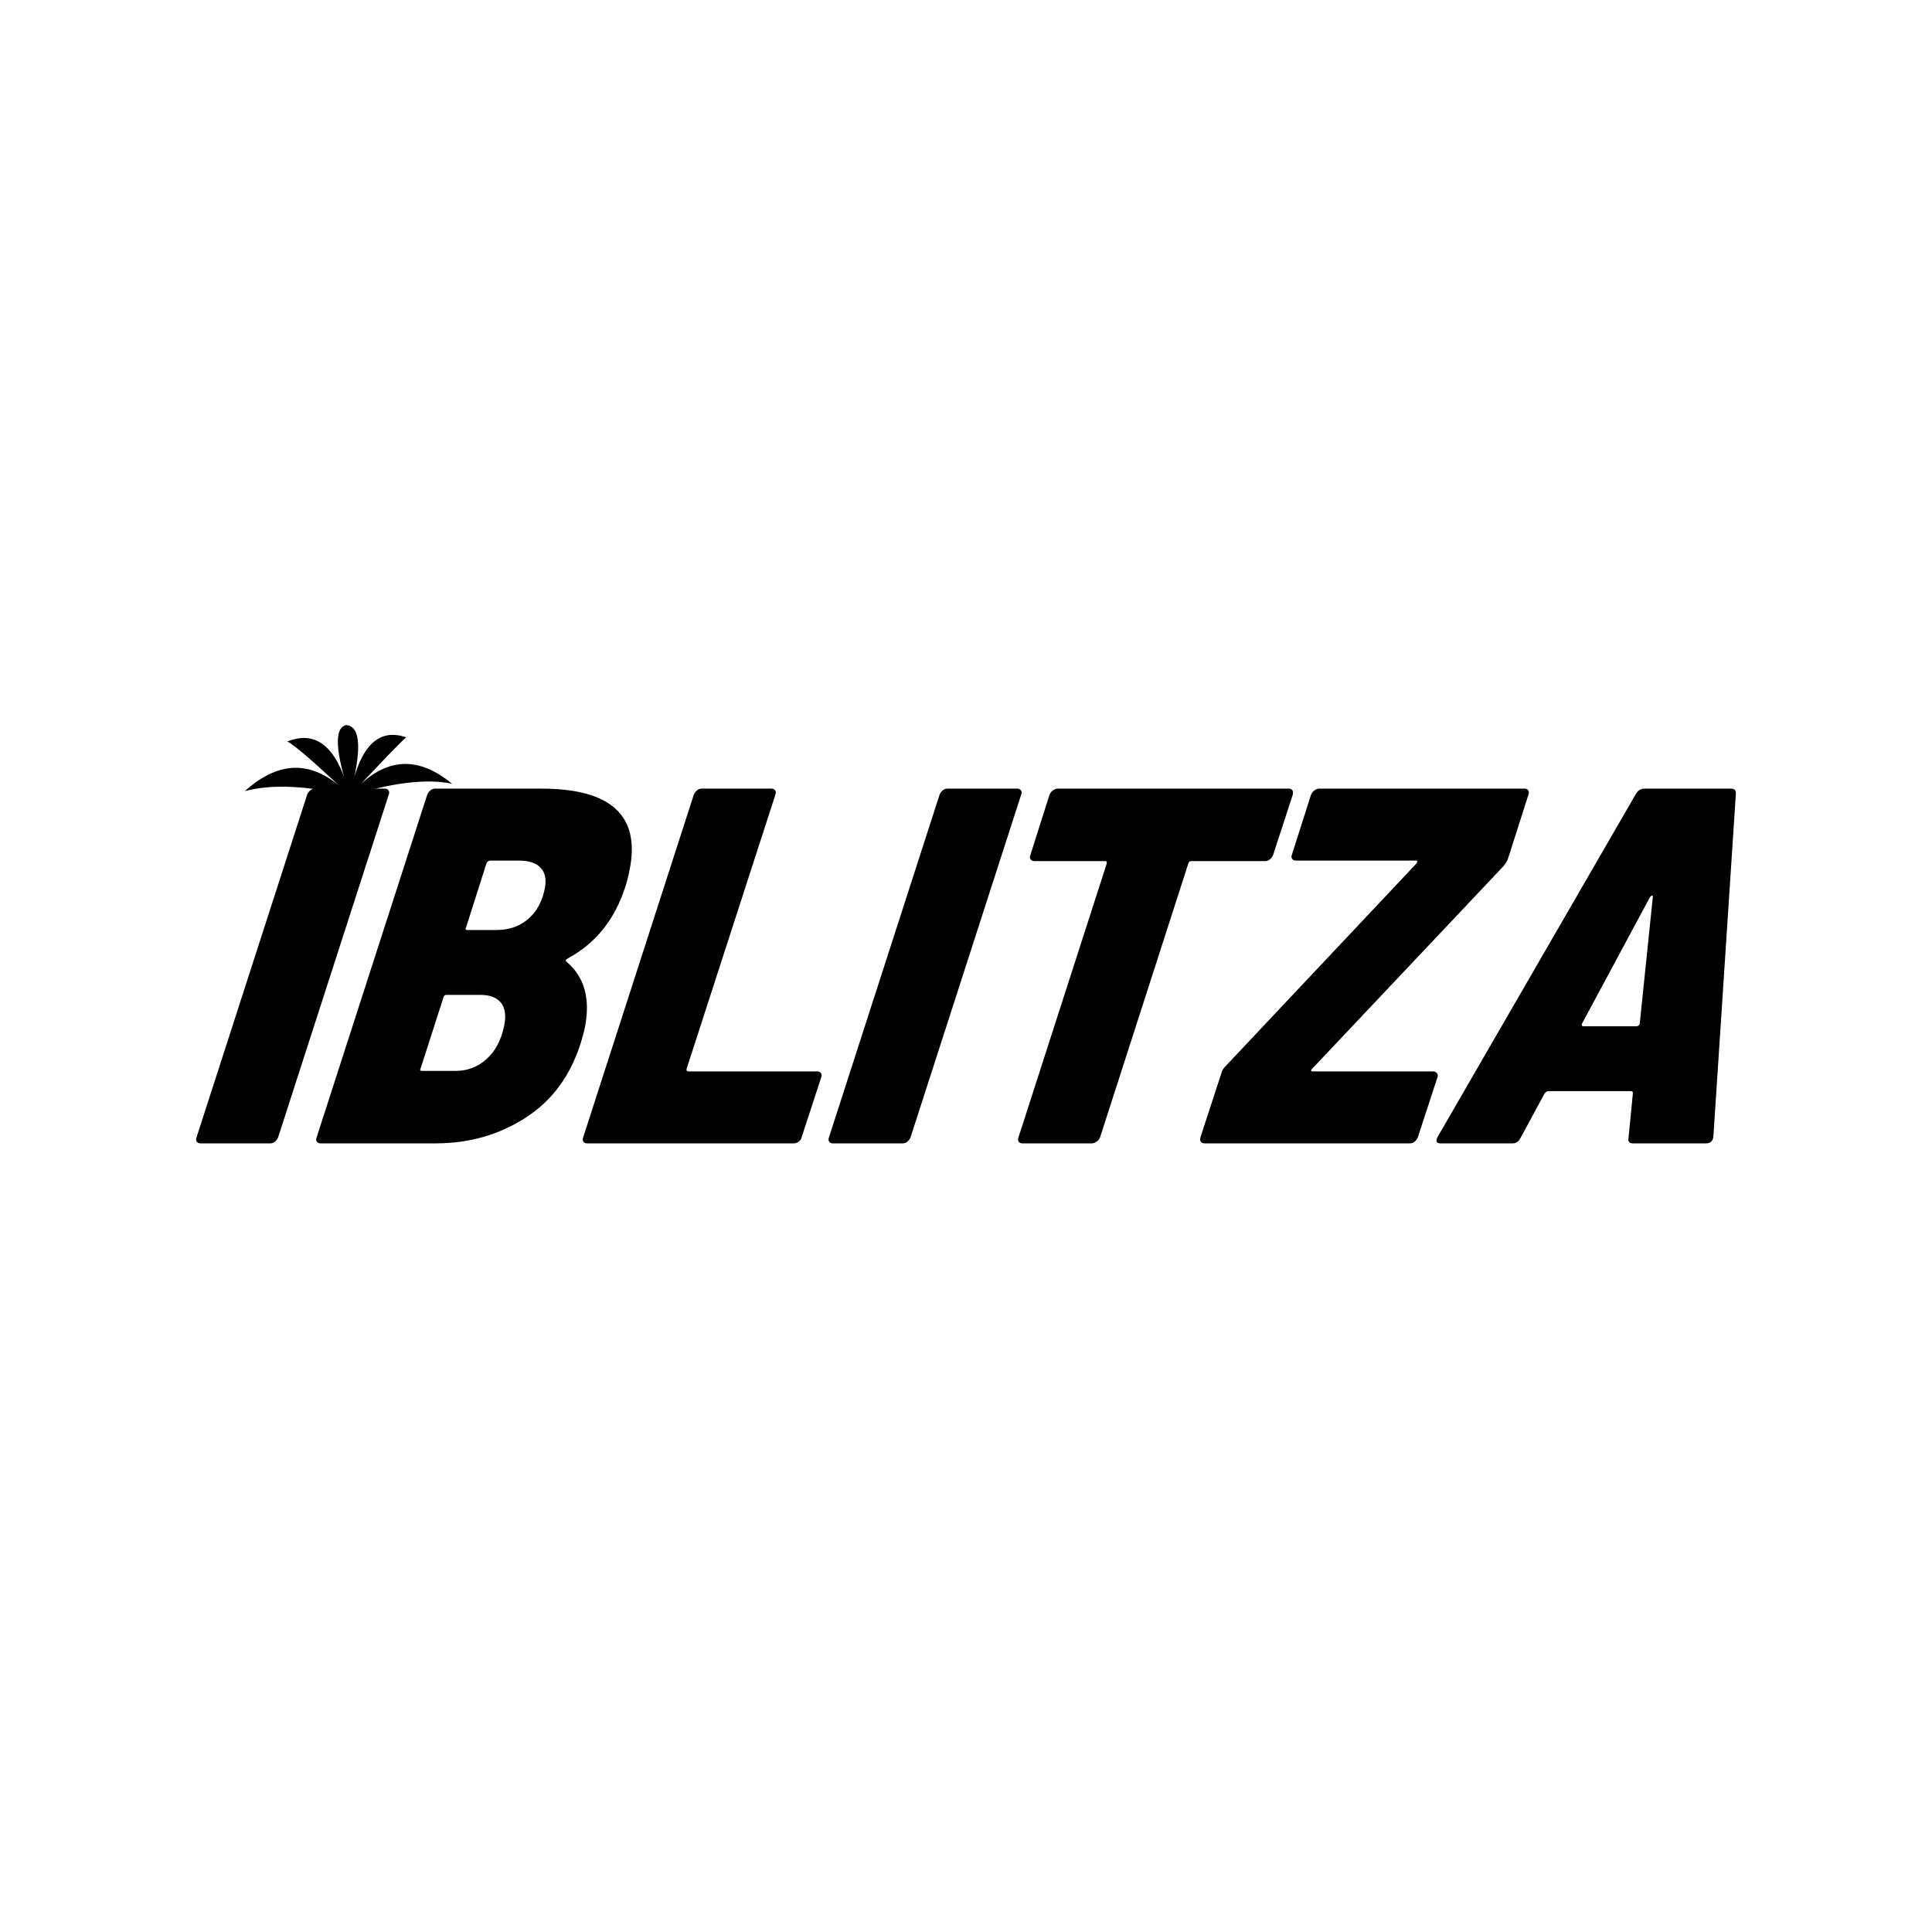
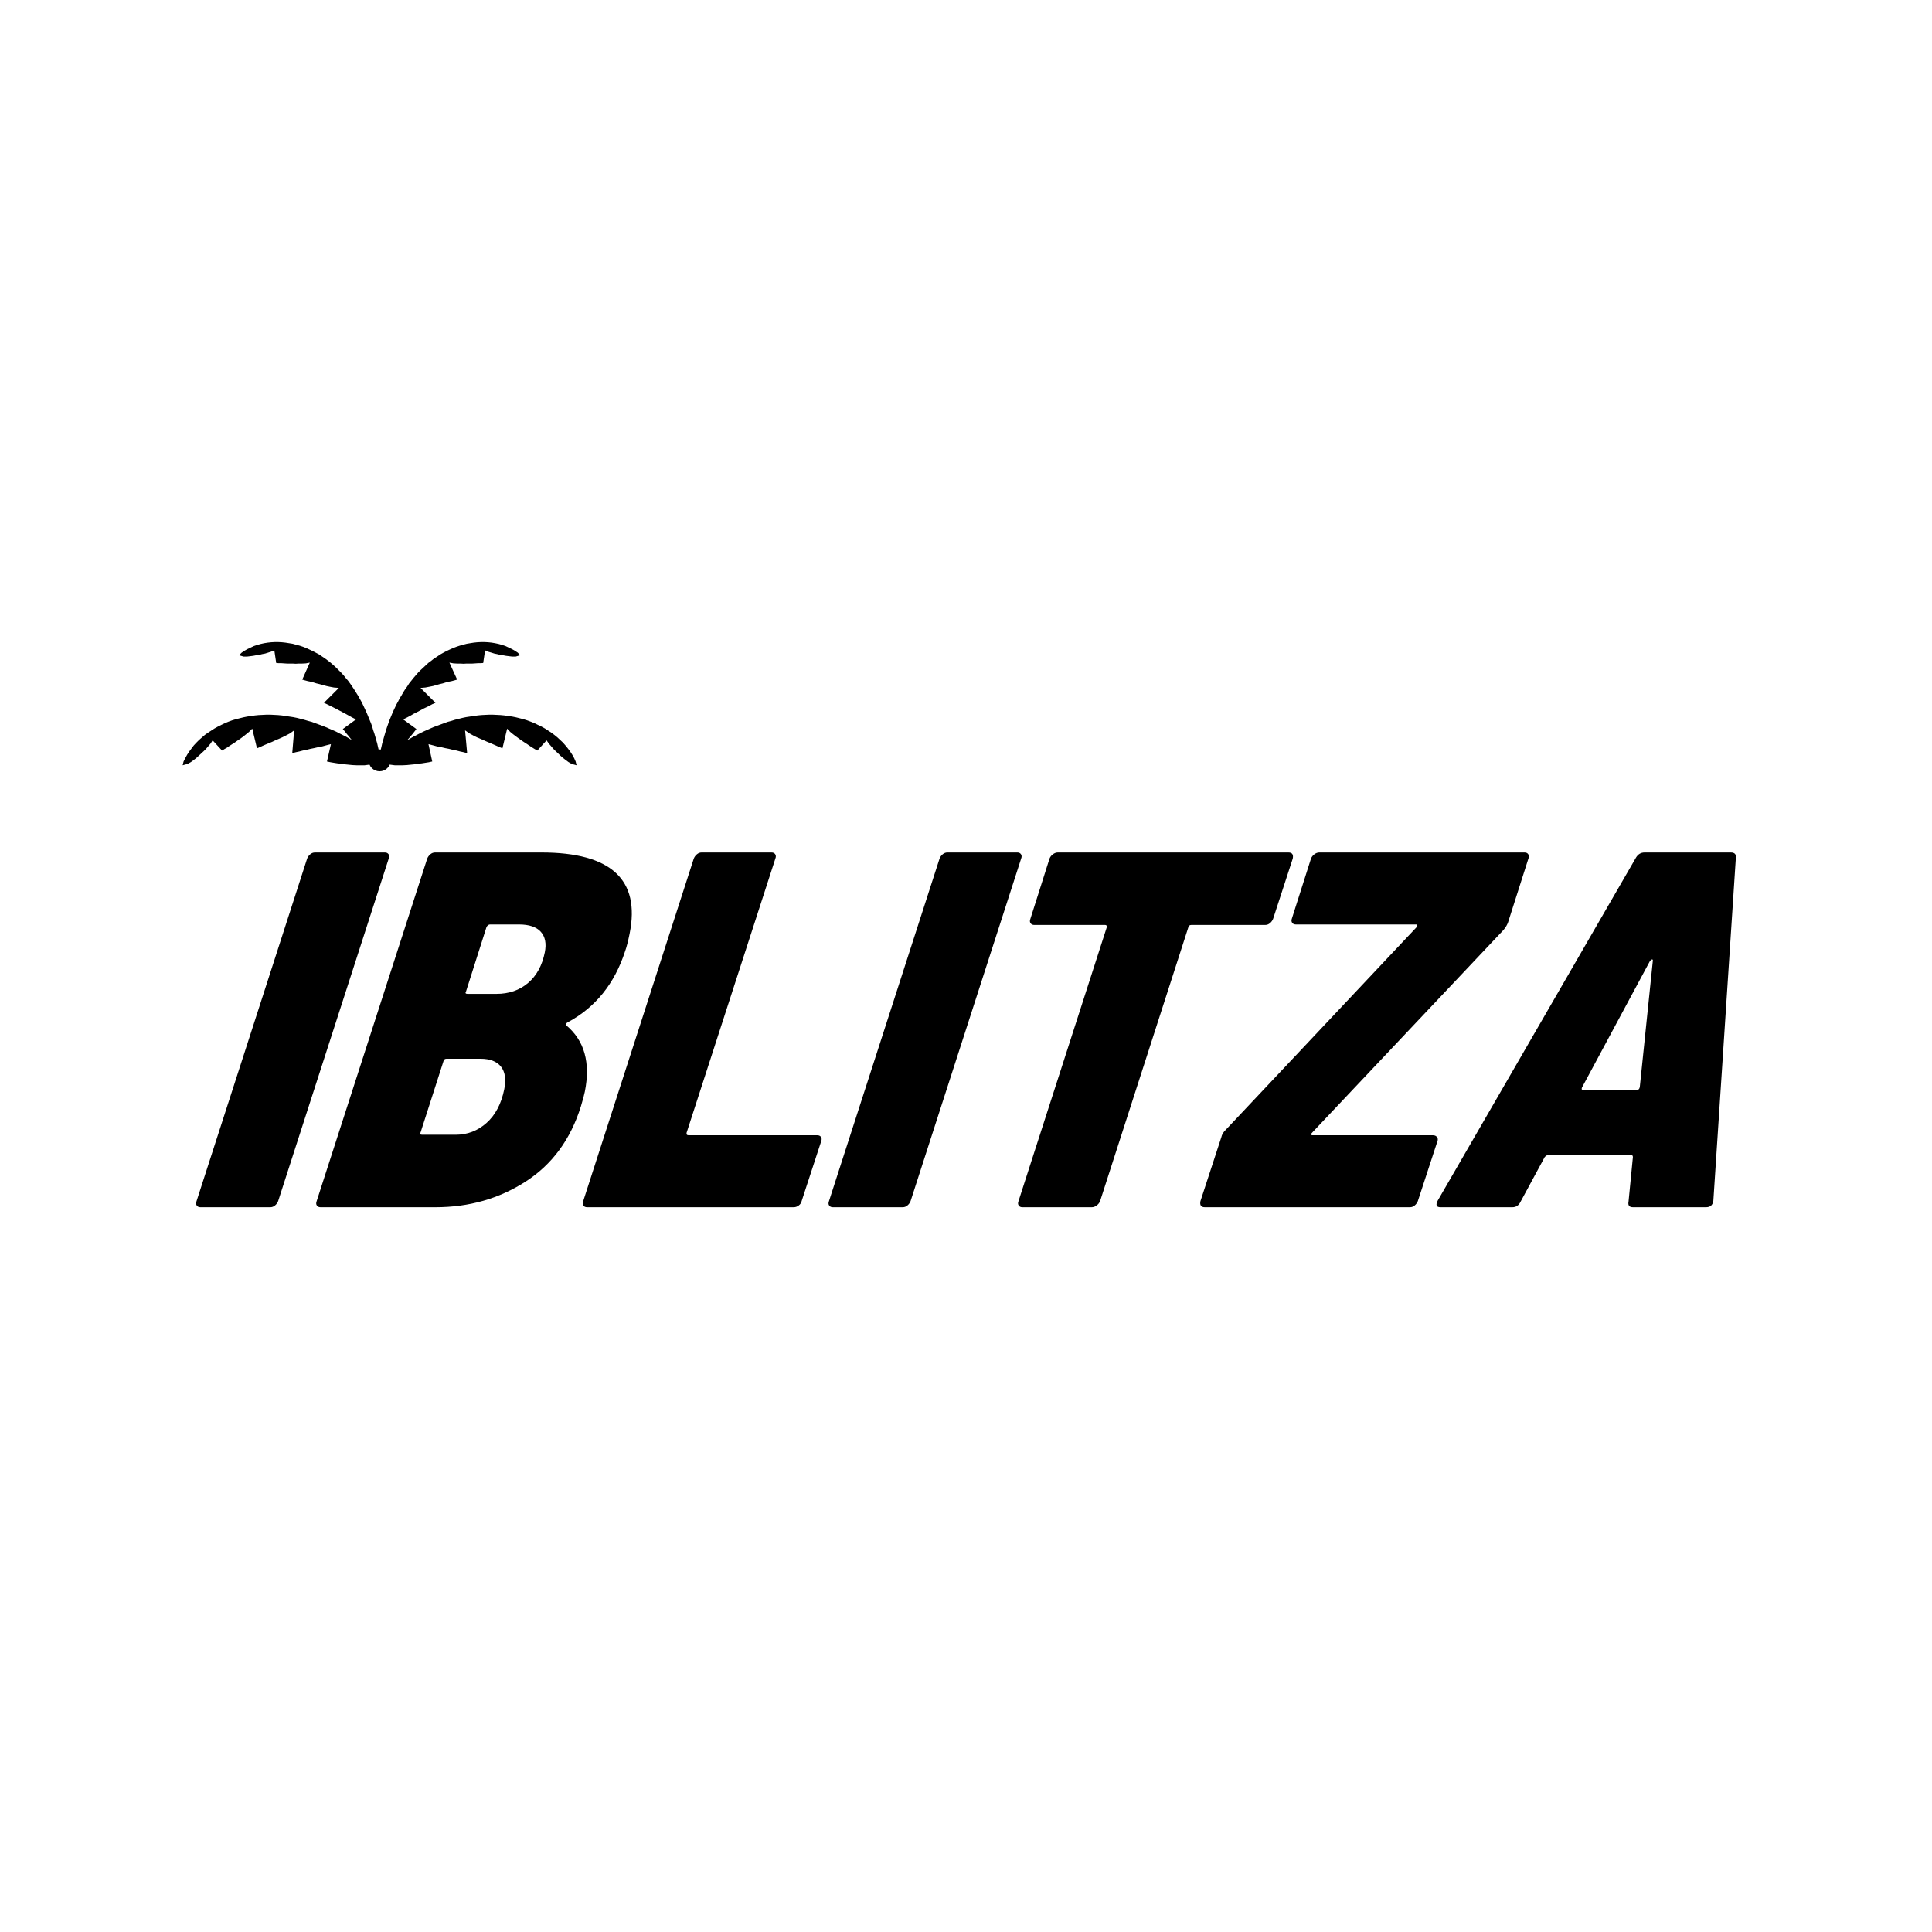
<svg xmlns="http://www.w3.org/2000/svg" viewBox="0 0 1024 1024" width="1024" height="1024">
  <defs />
  <rect width="1024" height="1024" fill="#ffffff" />
-   <path d="M185.4,421.8 Q195.1,385.5 183.6,384.3 Q173.7,386.2 185.4,421.8Z M185.4,421.8 Q211.0,394.4 215.3,390.8 Q192.8,383.0 185.4,421.8Z M185.4,421.8 Q219.6,411.2 239.6,415.4 Q210.8,391.6 185.4,421.8Z M185.4,421.8 Q175.9,383.6 152.3,393.0 Q158.5,396.2 185.4,421.8Z M185.4,421.8 Q158.5,393.4 129.8,419.3 Q151.2,413.6 185.4,421.8Z" fill="#000000" />
-   <path d="M104.18 602.78 162.79 421.22Q163.33 419.87 164.45 418.93Q165.58 417.99 166.92 417.99H203.99Q205.33 417.99 205.95 418.93Q206.57 419.87 206.03 421.22L147.42 602.78Q146.89 604.13 145.76 605.07Q144.63 606.01 143.29 606.01H106.22Q104.88 606.01 104.26 605.07Q103.64 604.13 104.18 602.78ZM230.85 606.01H169.88Q168.54 606.01 167.92 605.07Q167.30 604.13 167.84 602.78L226.44 421.22Q226.98 419.87 228.11 418.93Q229.24 417.99 230.58 417.99H286.98Q342.31 417.99 333.72 460.97Q332.48 467.15 331.30 470.37Q322.92 496.15 300.95 507.97Q299.45 508.78 300.09 509.58Q314.59 521.67 309.97 544.77Q309.49 547.19 307.88 552.56Q299.66 578.88 278.55 592.44Q257.44 606.01 230.85 606.01ZM257.87 457.48 247.02 491.59Q246.21 492.93 247.82 492.93H263.13Q273.07 492.93 279.87 487.16Q286.66 481.38 288.76 470.91Q290.15 463.92 286.63 460.03Q283.12 456.13 275.06 456.13H259.75Q258.67 456.13 257.87 457.48ZM267.27 543.42Q268.83 535.64 265.50 531.47Q262.17 527.31 254.65 527.31H236.65Q235.31 527.31 235.04 528.65L222.95 566.25Q222.15 567.60 223.76 567.60H241.48Q250.88 567.60 257.92 561.29Q264.96 554.97 267.27 543.42ZM309.11 602.78 367.72 421.22Q368.26 419.87 369.39 418.93Q370.51 417.99 371.86 417.99H408.92Q410.27 417.99 410.88 418.93Q411.50 419.87 410.96 421.22L363.91 566.52Q363.64 567.87 364.98 567.87H433.20Q434.55 567.87 435.16 568.81Q435.78 569.75 435.24 571.09L424.88 602.78Q424.61 604.13 423.35 605.07Q422.08 606.01 420.74 606.01H311.16Q309.81 606.01 309.20 605.07Q308.58 604.13 309.11 602.78ZM439.38 602.78 497.99 421.22Q498.52 419.87 499.65 418.93Q500.78 417.99 502.12 417.99H539.19Q540.53 417.99 541.15 418.93Q541.77 419.87 541.23 421.22L482.62 602.78Q482.09 604.13 480.96 605.07Q479.83 606.01 478.49 606.01H441.42Q440.08 606.01 439.46 605.07Q438.84 604.13 439.38 602.78ZM685.19 421.22 674.77 453.18Q674.23 454.52 673.11 455.46Q671.98 456.40 670.63 456.40H631.42Q630.08 456.40 629.81 457.75L583.07 602.78Q582.54 604.13 581.28 605.07Q580.01 606.01 578.67 606.01H541.87Q540.53 606.01 539.91 605.07Q539.29 604.13 539.83 602.78L586.57 457.75Q586.83 456.40 585.76 456.40H548.16Q546.82 456.40 546.20 455.46Q545.58 454.52 546.12 453.18L556.27 421.22Q556.81 419.87 558.07 418.93Q559.33 417.99 560.67 417.99H682.88Q685.84 417.99 685.19 421.22ZM636.26 602.78 647.32 568.94Q647.75 566.79 649.74 564.91L750.67 457.75Q751.80 456.13 750.46 456.13H686.80Q685.46 456.13 684.84 455.19Q684.23 454.25 684.76 452.91L694.86 421.22Q695.40 419.87 696.66 418.93Q697.92 417.99 699.27 417.99H808.04Q809.39 417.99 810.00 418.93Q810.62 419.87 810.09 421.22L799.29 455.06Q798.64 456.94 796.87 459.09L695.67 566.25Q694.00 567.87 695.88 567.87H759.54Q760.88 567.87 761.63 568.81Q762.38 569.75 761.85 571.09L751.48 602.78Q750.94 604.13 749.81 605.07Q748.69 606.01 747.34 606.01H638.57Q635.61 606.01 636.26 602.78ZM863.16 603.05 865.47 579.42Q865.41 578.34 864.61 578.34H820.56Q819.75 578.34 818.73 579.42L805.95 603.05Q804.55 606.01 801.60 606.01H763.46Q760.24 606.01 762.01 602.51L867.13 420.68Q868.75 417.99 871.70 417.99H917.36Q920.31 417.99 920.05 420.68L908.12 602.51L908.01 603.05Q907.42 606.01 904.20 606.01H865.52Q862.57 606.01 863.16 603.05ZM839.52 543.96H867.19Q868.80 543.96 869.12 542.35L876.00 475.74Q876.21 474.67 875.67 474.67Q875.14 474.67 874.39 475.74L838.45 542.62Q837.91 543.96 839.52 543.96Z" fill="#000000" />
+   <g fill="#000000">
+     <path d="M201.2,403.0 L202.6,401.3 L204.1,400.1 L205.7,398.9 L207.3,397.8 L208.9,396.6 L210.5,395.6 L212.2,394.5 L213.9,393.5 L215.6,392.5 L217.3,391.5 L219.0,390.5 L220.8,389.6 L222.5,388.7 L224.3,387.8 L226.1,387.0 L227.9,386.2 L229.7,385.4 L231.6,384.7 L233.5,384.0 L235.4,383.3 L237.3,382.6 L239.2,382.1 L241.1,381.5 L243.1,381.0 L245.1,380.5 L247.0,380.1 L249.0,379.8 L251.1,379.5 L253.1,379.2 L255.1,379.0 L257.1,378.9 L259.2,378.8 L261.2,378.8 L263.3,378.9 L265.3,379.0 L267.4,379.2 L269.4,379.5 L271.5,379.8 L273.5,380.2 L275.5,380.7 L277.5,381.2 L279.4,381.8 L281.3,382.5 L283.3,383.3 L285.1,384.2 L287.0,385.1 L288.8,386.1 L290.5,387.2 L292.2,388.3 L293.8,389.5 L295.4,390.8 L296.9,392.2 L298.4,393.6 L299.7,395.1 L301.0,396.7 L302.2,398.3 L303.3,400.0 L304.3,401.8 L305.1,403.6 L305.6,405.6 L305.6,405.6 L303.0,404.9 L301.3,403.9 L299.8,402.8 L298.4,401.7 L297.0,400.5 L295.8,399.3 L294.5,398.1 L293.3,396.9 L292.1,395.5 L290.9,394.1 L289.7,392.4 L284.8,397.8 L283.4,397.0 L282.1,396.2 L280.7,395.3 L279.4,394.4 L278.0,393.5 L276.5,392.5 L275.1,391.5 L273.6,390.4 L272.0,389.2 L270.4,387.9 L268.8,386.2 L266.3,396.6 L264.8,396.0 L263.2,395.3 L261.6,394.6 L260.0,393.9 L258.3,393.2 L256.5,392.4 L254.7,391.6 L252.8,390.8 L250.8,389.8 L248.8,388.7 L246.5,387.1 L247.6,399.2 L245.8,398.7 L243.9,398.3 L242.0,397.8 L240.0,397.4 L238.0,396.9 L235.9,396.5 L233.8,396.0 L231.6,395.6 L229.4,395.0 L227.1,394.4 L229.1,403.6 L227.3,404.0 L225.4,404.3 L223.5,404.6 L221.6,404.8 L219.6,405.1 L217.6,405.3 L215.6,405.5 L213.5,405.6 L211.4,405.6 L209.2,405.6 L206.9,405.3 L204.4,404.8 L201.2,403.0Z M201.2,403.0 L201.2,401.0 L201.4,399.2 L201.8,397.4 L202.2,395.7 L202.6,393.9 L203.1,392.2 L203.6,390.4 L204.1,388.7 L204.6,387.0 L205.2,385.2 L205.8,383.5 L206.4,381.8 L207.1,380.1 L207.8,378.4 L208.5,376.8 L209.3,375.1 L210.1,373.4 L211.0,371.8 L211.8,370.2 L212.8,368.6 L213.7,367.0 L214.7,365.4 L215.8,363.9 L216.8,362.3 L218.0,360.8 L219.1,359.4 L220.4,357.9 L221.6,356.5 L222.9,355.2 L224.3,353.9 L225.7,352.6 L227.1,351.3 L228.6,350.2 L230.1,349.0 L231.7,348.0 L233.3,346.9 L234.9,346.0 L236.6,345.1 L238.3,344.3 L240.1,343.5 L241.9,342.8 L243.7,342.2 L245.5,341.7 L247.4,341.2 L249.2,340.9 L251.1,340.6 L253.0,340.4 L254.9,340.3 L256.8,340.3 L258.7,340.4 L260.6,340.6 L262.4,340.9 L264.3,341.3 L266.1,341.8 L267.9,342.4 L269.6,343.2 L271.3,344.0 L272.9,344.9 L274.4,345.9 L275.7,347.3 L275.7,347.3 L273.3,348.0 L271.5,348.0 L269.8,347.8 L268.2,347.6 L266.6,347.3 L265.1,347.1 L263.5,346.7 L262.0,346.4 L260.4,345.9 L258.7,345.4 L257.1,344.7 L256.1,351.4 L254.7,351.5 L253.3,351.5 L251.9,351.6 L250.4,351.7 L248.9,351.7 L247.3,351.7 L245.7,351.8 L244.0,351.7 L242.3,351.7 L240.4,351.6 L238.2,351.2 L242.3,360.2 L240.9,360.6 L239.4,361.0 L237.9,361.3 L236.3,361.7 L234.7,362.2 L233.0,362.6 L231.3,363.1 L229.5,363.6 L227.5,364.0 L225.4,364.4 L222.9,364.6 L230.8,372.5 L229.2,373.2 L227.7,374.0 L226.1,374.8 L224.4,375.6 L222.8,376.5 L221.1,377.4 L219.3,378.3 L217.6,379.3 L215.7,380.3 L213.7,381.3 L220.7,386.4 L219.7,387.7 L218.6,389.1 L217.5,390.4 L216.3,391.8 L215.1,393.1 L213.9,394.5 L212.6,395.8 L211.3,397.2 L209.8,398.5 L208.3,399.8 L206.6,401.1 L204.6,402.3 L201.2,403.0Z M201.2,403.0 L199.9,401.3 L198.4,400.1 L196.8,398.9 L195.2,397.8 L193.6,396.6 L191.9,395.6 L190.3,394.5 L188.6,393.5 L186.9,392.5 L185.2,391.5 L183.5,390.5 L181.7,389.6 L179.9,388.7 L178.2,387.8 L176.4,387.0 L174.5,386.2 L172.7,385.4 L170.9,384.7 L169.0,384.0 L167.1,383.3 L165.2,382.6 L163.3,382.1 L161.3,381.5 L159.4,381.0 L157.4,380.5 L155.4,380.1 L153.4,379.8 L151.4,379.5 L149.4,379.2 L147.3,379.0 L145.3,378.9 L143.3,378.8 L141.2,378.8 L139.2,378.9 L137.1,379.0 L135.1,379.2 L133.0,379.5 L131.0,379.8 L129.0,380.2 L127.0,380.7 L125.0,381.2 L123.0,381.8 L121.1,382.5 L119.2,383.3 L117.3,384.2 L115.5,385.1 L113.7,386.1 L112.0,387.2 L110.3,388.3 L108.6,389.5 L107.1,390.8 L105.5,392.2 L104.1,393.6 L102.7,395.1 L101.5,396.7 L100.3,398.3 L99.2,400.0 L98.2,401.8 L97.3,403.6 L96.8,405.6 L96.8,405.6 L99.4,404.9 L101.2,403.9 L102.7,402.8 L104.1,401.7 L105.4,400.5 L106.7,399.3 L108.0,398.1 L109.2,396.9 L110.4,395.5 L111.6,394.1 L112.7,392.4 L117.7,397.8 L119.0,397.0 L120.4,396.2 L121.7,395.3 L123.1,394.4 L124.5,393.5 L125.9,392.5 L127.4,391.5 L128.9,390.4 L130.4,389.2 L132.0,387.9 L133.7,386.2 L136.2,396.6 L137.7,396.0 L139.2,395.3 L140.8,394.6 L142.5,393.9 L144.2,393.2 L145.9,392.4 L147.8,391.6 L149.6,390.8 L151.6,389.8 L153.7,388.7 L155.9,387.1 L154.9,399.2 L156.7,398.7 L158.6,398.3 L160.5,397.8 L162.5,397.4 L164.5,396.9 L166.5,396.5 L168.7,396.0 L170.8,395.6 L173.0,395.0 L175.4,394.4 L173.3,403.6 L175.2,404.0 L177.0,404.3 L178.9,404.6 L180.9,404.8 L182.8,405.1 L184.8,405.3 L186.8,405.5 L188.9,405.6 L191.1,405.6 L193.3,405.6 L195.6,405.3 L198.0,404.8 L201.2,403.0Z M201.2,403.0 L201.3,401.0 L201.0,399.2 L200.7,397.4 L200.3,395.7 L199.9,393.9 L199.4,392.2 L198.9,390.4 L198.4,388.7 L197.8,387.0 L197.3,385.2 L196.7,383.5 L196.0,381.8 L195.3,380.1 L194.6,378.4 L193.9,376.8 L193.1,375.1 L192.3,373.4 L191.5,371.8 L190.6,370.2 L189.7,368.6 L188.7,367.0 L187.7,365.4 L186.7,363.9 L185.6,362.3 L184.5,360.8 L183.3,359.4 L182.1,357.9 L180.8,356.5 L179.5,355.2 L178.2,353.9 L176.8,352.6 L175.3,351.3 L173.9,350.2 L172.3,349.0 L170.8,348.0 L169.2,346.9 L167.5,346.0 L165.8,345.1 L164.1,344.3 L162.4,343.5 L160.6,342.8 L158.8,342.2 L156.9,341.7 L155.1,341.2 L153.2,340.9 L151.3,340.6 L149.4,340.4 L147.5,340.3 L145.6,340.3 L143.8,340.4 L141.9,340.6 L140.0,340.9 L138.2,341.3 L136.4,341.8 L134.6,342.4 L132.9,343.2 L131.2,344.0 L129.6,344.9 L128.1,345.9 L126.7,347.3 L126.7,347.3 L129.1,348.0 L130.9,348.0 L132.6,347.8 L134.2,347.6 L135.8,347.3 L137.4,347.1 L138.9,346.7 L140.5,346.4 L142.1,345.9 L143.7,345.4 L145.4,344.7 L146.4,351.4 L147.8,351.5 L149.2,351.5 L150.6,351.6 L152.1,351.7 L153.6,351.7 L155.1,351.7 L156.7,351.8 L158.4,351.7 L160.2,351.7 L162.1,351.6 L164.2,351.2 L160.2,360.2 L161.6,360.6 L163.1,361.0 L164.6,361.3 L166.1,361.7 L167.7,362.2 L169.4,362.6 L171.2,363.1 L173.0,363.6 L174.9,364.0 L177.0,364.4 L179.6,364.6 L171.7,372.5 L173.2,373.2 L174.8,374.0 L176.4,374.8 L178.0,375.6 L179.7,376.5 L181.4,377.4 L183.1,378.3 L184.9,379.3 L186.7,380.3 L188.7,381.3 L181.7,386.4 L182.8,387.7 L183.9,389.1 L185.0,390.4 L186.1,391.8 L187.3,393.1 L188.6,394.5 L189.8,395.8 L191.2,397.2 L192.6,398.5 L194.2,399.8 L195.9,401.1 L197.9,402.3 L201.2,403.0Z" />
+     <circle cx="201.2" cy="403.0" r="5.8" />
+   </g>
+   <path d="M104.18 636.62 162.79 455.06Q163.33 453.72 164.45 452.78Q165.58 451.84 166.92 451.84H203.99Q205.33 451.84 205.95 452.78Q206.57 453.72 206.03 455.06L147.42 636.62Q146.89 637.97 145.76 638.91Q144.63 639.85 143.29 639.85H106.22Q104.88 639.85 104.26 638.91Q103.64 637.97 104.18 636.62ZM230.85 639.85H169.88Q168.54 639.85 167.92 638.91Q167.30 637.97 167.84 636.62L226.44 455.06Q226.98 453.72 228.11 452.78Q229.24 451.84 230.58 451.84H286.98Q342.31 451.84 333.72 494.81Q332.48 500.99 331.30 504.21Q322.92 530.00 300.95 541.81Q299.45 542.62 300.09 543.42Q314.59 555.51 309.97 578.61Q309.49 581.03 307.88 586.40Q299.66 612.72 278.55 626.28Q257.44 639.85 230.85 639.85ZM257.87 491.32 247.02 525.43Q246.21 526.77 247.82 526.77H263.13Q273.07 526.77 279.87 521.00Q286.66 515.22 288.76 504.75Q290.15 497.76 286.63 493.87Q283.12 489.98 275.06 489.98H259.75Q258.67 489.98 257.87 491.32ZM267.27 577.27Q268.83 569.48 265.50 565.31Q262.17 561.15 254.65 561.15H236.65Q235.31 561.15 235.04 562.49L222.95 600.10Q222.15 601.44 223.76 601.44H241.48Q250.88 601.44 257.92 595.13Q264.96 588.82 267.27 577.27ZM309.11 636.62 367.72 455.06Q368.26 453.72 369.39 452.78Q370.51 451.84 371.86 451.84H408.92Q410.27 451.84 410.88 452.78Q411.50 453.72 410.96 455.06L363.91 600.37Q363.64 601.71 364.98 601.71H433.20Q434.55 601.71 435.16 602.65Q435.78 603.59 435.24 604.93L424.88 636.62Q424.61 637.97 423.35 638.91Q422.08 639.85 420.74 639.85H311.16Q309.81 639.85 309.20 638.91Q308.58 637.97 309.11 636.62ZM439.38 636.62 497.99 455.06Q498.52 453.72 499.65 452.78Q500.78 451.84 502.12 451.84H539.19Q540.53 451.84 541.15 452.78Q541.77 453.72 541.23 455.06L482.62 636.62Q482.09 637.97 480.96 638.91Q479.83 639.85 478.49 639.85H441.42Q440.08 639.85 439.46 638.91Q438.84 637.97 439.38 636.62ZM685.19 455.06 674.77 487.02Q674.23 488.36 673.11 489.30Q671.98 490.24 670.63 490.24H631.42Q630.08 490.24 629.81 491.59L583.07 636.62Q582.54 637.97 581.28 638.91Q580.01 639.85 578.67 639.85H541.87Q540.53 639.85 539.91 638.91Q539.29 637.97 539.83 636.62L586.57 491.59Q586.83 490.24 585.76 490.24H548.16Q546.82 490.24 546.20 489.30Q545.58 488.36 546.12 487.02L556.27 455.06Q556.81 453.72 558.07 452.78Q559.33 451.84 560.67 451.84H682.88Q685.84 451.84 685.19 455.06ZM636.26 636.62 647.32 602.78Q647.75 600.63 649.74 598.75L750.67 491.59Q751.80 489.98 750.46 489.98H686.80Q685.46 489.98 684.84 489.04Q684.23 488.10 684.76 486.75L694.86 455.06Q695.40 453.72 696.66 452.78Q697.92 451.84 699.27 451.84H808.04Q809.39 451.84 810.00 452.78Q810.62 453.72 810.09 455.06L799.29 488.90Q798.64 490.78 796.87 492.93L695.67 600.10Q694.00 601.71 695.88 601.71H759.54Q760.88 601.71 761.63 602.65Q762.38 603.59 761.85 604.93L751.48 636.62Q750.94 637.97 749.81 638.91Q748.69 639.85 747.34 639.85H638.57Q635.61 639.85 636.26 636.62ZM863.16 636.89 865.47 613.26Q865.41 612.18 864.61 612.18H820.56Q819.75 612.18 818.73 613.26L805.95 636.89Q804.55 639.85 801.60 639.85H763.46Q760.24 639.85 762.01 636.36L867.13 454.52Q868.75 451.84 871.70 451.84H917.36Q920.31 451.84 920.05 454.52L908.12 636.36L908.01 636.89Q907.42 639.85 904.20 639.85H865.52Q862.57 639.85 863.16 636.89ZM839.52 577.80H867.19Q868.80 577.80 869.12 576.19L876.00 509.58Q876.21 508.51 875.67 508.51Q875.14 508.51 874.39 509.58L838.45 576.46Q837.91 577.80 839.52 577.80Z" fill="#000000" />
</svg>
